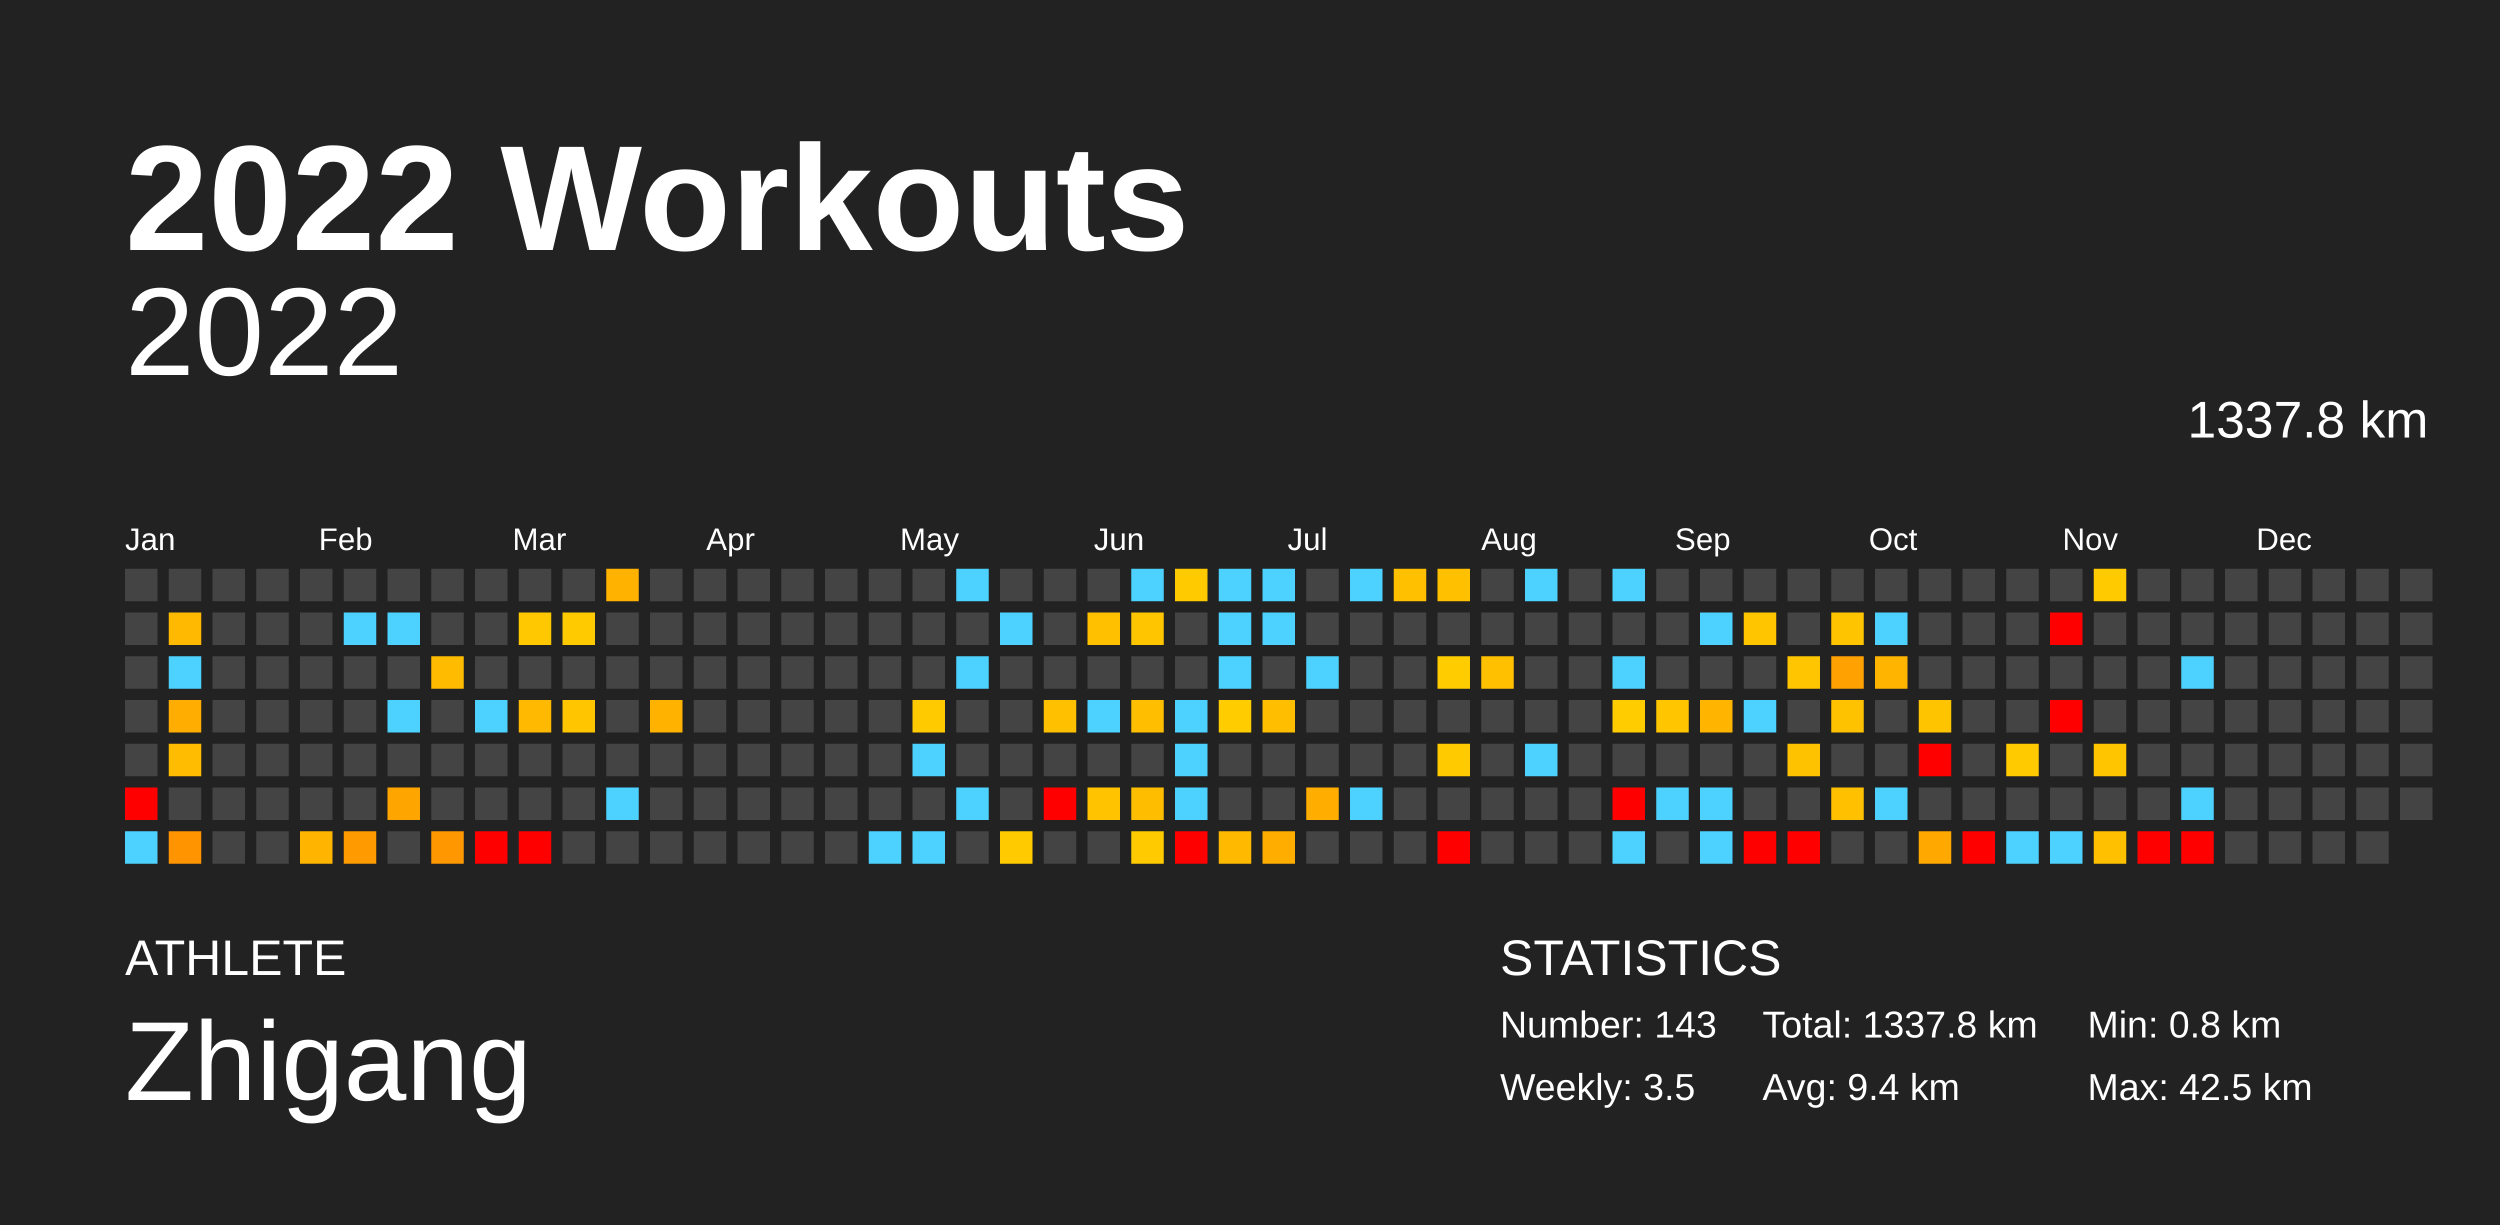
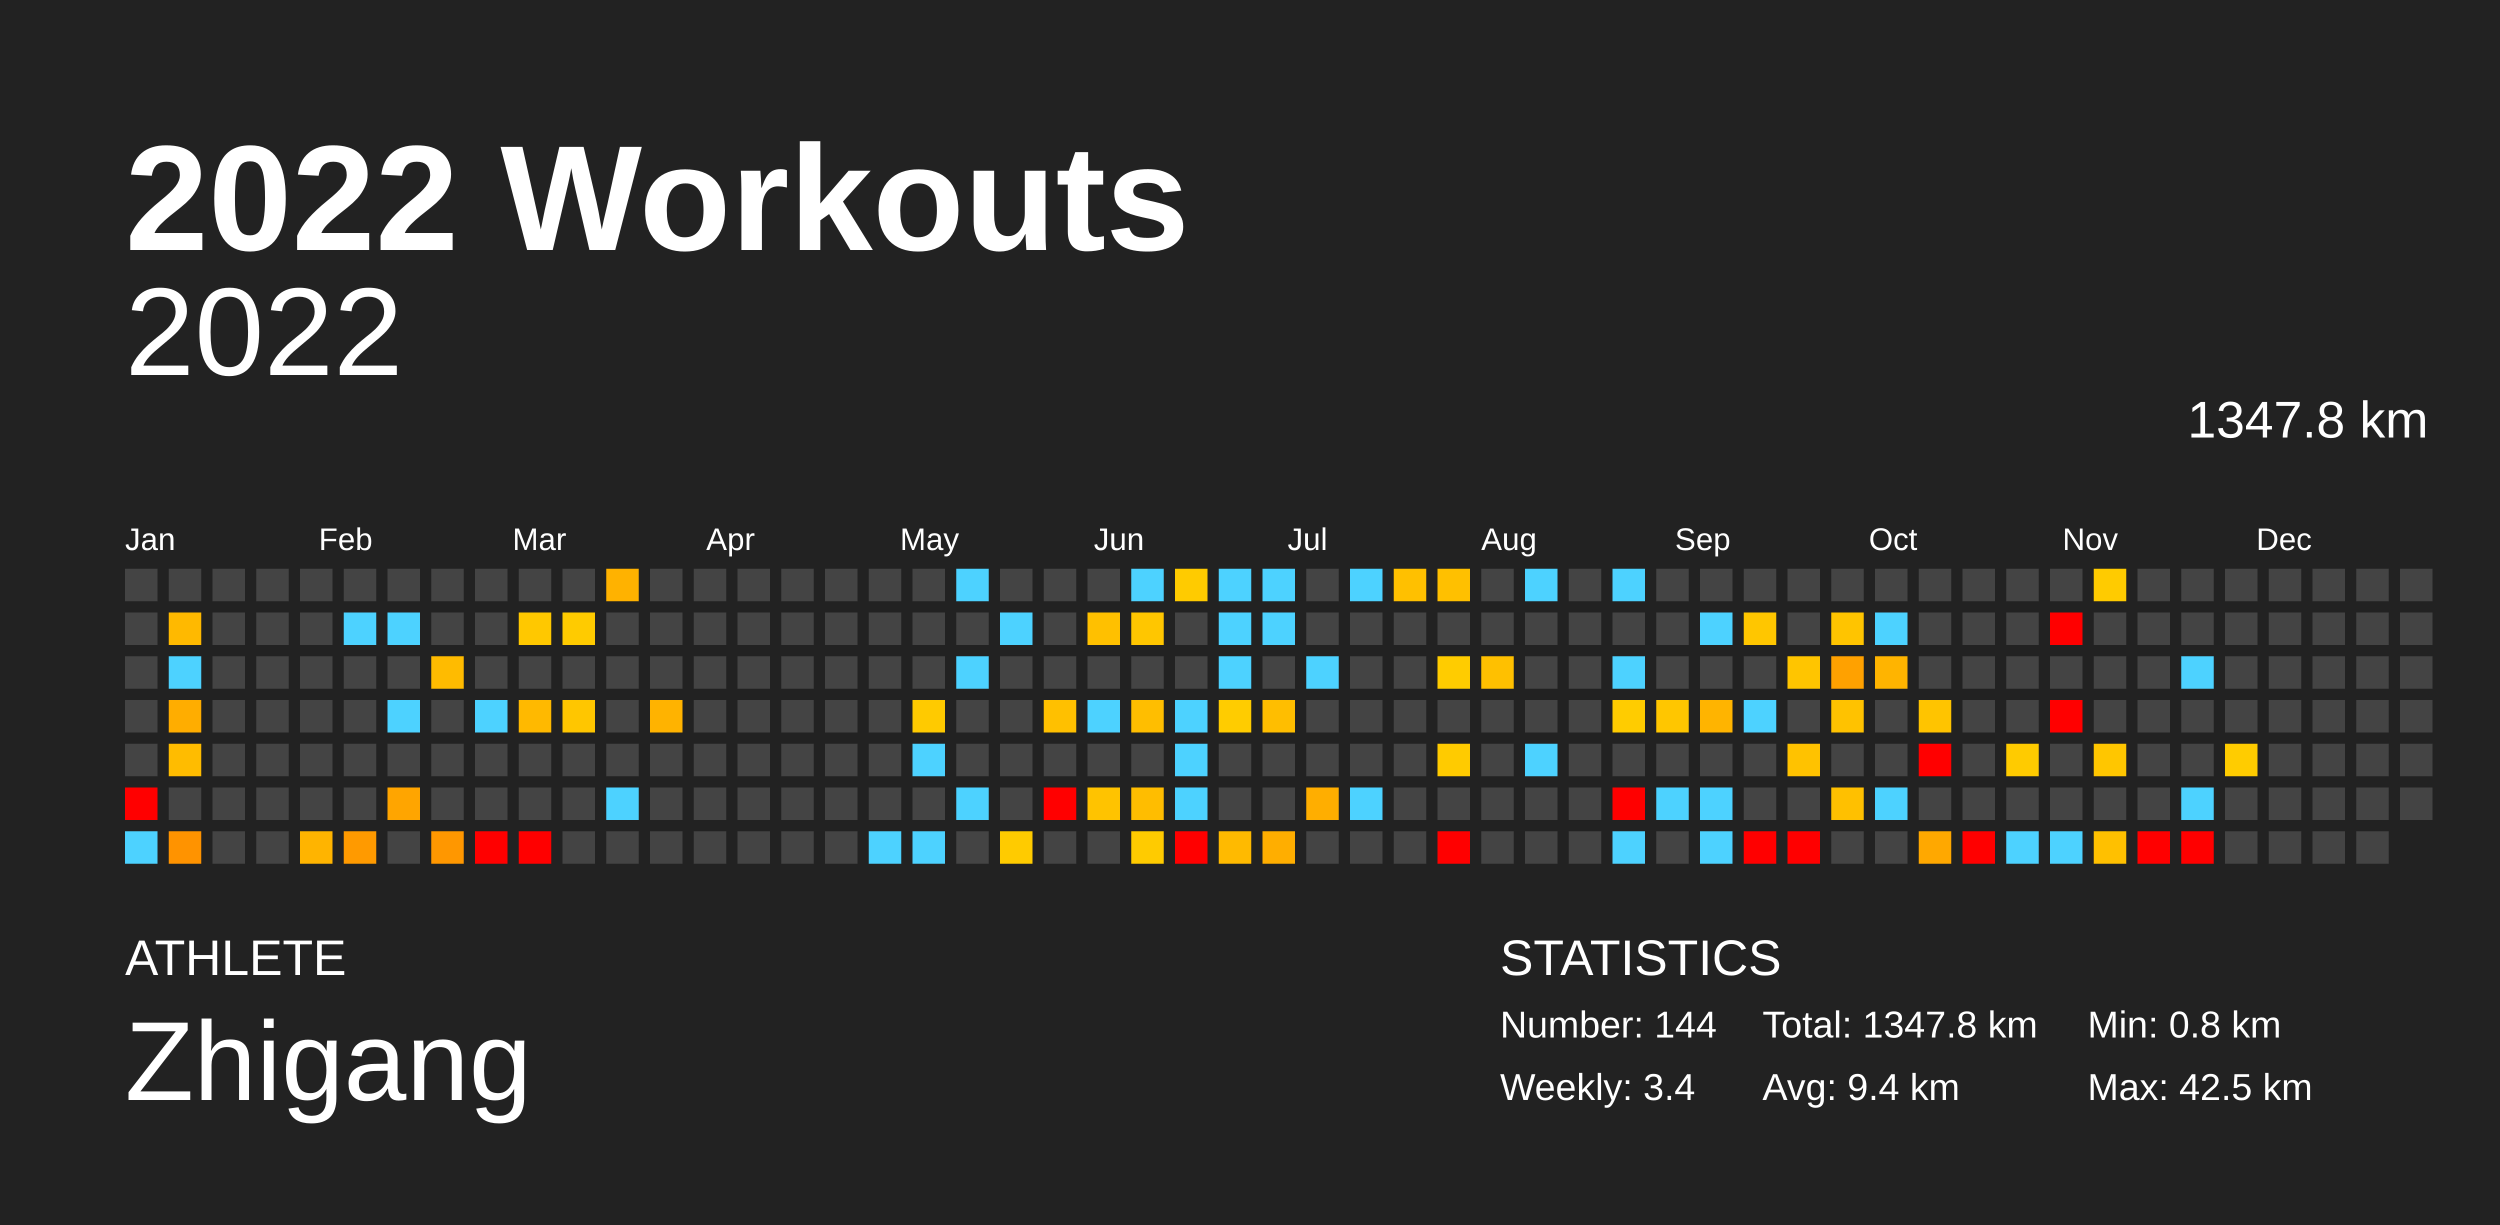
<svg xmlns="http://www.w3.org/2000/svg" baseProfile="full" height="98mm" version="1.1" viewBox="0,0,200,98" width="200mm">
  <defs />
  <rect fill="#222222" height="98" width="200" x="0" y="0" />
  <text fill="#FFFFFF" style="font-size:12px; font-family:Arial; font-weight:bold;" x="10" y="20">2022 Workouts</text>
  <text fill="#FFFFFF" style="font-size:4px; font-family:Arial" x="10" y="78">ATHLETE</text>
  <text fill="#FFFFFF" style="font-size:9px; font-family:Arial" x="10" y="88">Zhigang</text>
  <text fill="#FFFFFF" style="font-size:4px; font-family:Arial" x="120" y="78">STATISTICS</text>
-   <text fill="#FFFFFF" style="font-size:3px; font-family:Arial" x="120" y="83">Number: 143</text>
-   <text fill="#FFFFFF" style="font-size:3px; font-family:Arial" x="120" y="88">Weekly: 3.5</text>
-   <text fill="#FFFFFF" style="font-size:3px; font-family:Arial" x="141" y="83">Total: 1337.8 km</text>
+   <text fill="#FFFFFF" style="font-size:3px; font-family:Arial" x="120" y="83">Number: 144</text>
+   <text fill="#FFFFFF" style="font-size:3px; font-family:Arial" x="120" y="88">Weekly: 3.4</text>
+   <text fill="#FFFFFF" style="font-size:3px; font-family:Arial" x="141" y="83">Total: 1347.8 km</text>
  <text fill="#FFFFFF" style="font-size:3px; font-family:Arial" x="141" y="88">Avg: 9.4 km</text>
  <text fill="#FFFFFF" style="font-size:3px; font-family:Arial" x="167" y="83">Min: 0.8 km</text>
  <text fill="#FFFFFF" style="font-size:3px; font-family:Arial" x="167" y="88">Max: 42.5 km</text>
  <text alignment-baseline="hanging" fill="#FFFFFF" style="font-size:10.0px; font-family:Arial;" x="10" y="30">2022</text>
-   <text alignment-baseline="hanging" fill="#FFFFFF" style="font-size:4.125px; font-family:Arial;" x="175" y="35">1337.8 km</text>
+   <text alignment-baseline="hanging" fill="#FFFFFF" style="font-size:4.125px; font-family:Arial;" x="175" y="35">1347.8 km</text>
  <text fill="#FFFFFF" style="font-size:2.5px; font-family:Arial" x="10.0" y="44">Jan</text>
  <text fill="#FFFFFF" style="font-size:2.5px; font-family:Arial" x="25.5" y="44">Feb</text>
  <text fill="#FFFFFF" style="font-size:2.5px; font-family:Arial" x="41.0" y="44">Mar</text>
  <text fill="#FFFFFF" style="font-size:2.5px; font-family:Arial" x="56.5" y="44">Apr</text>
  <text fill="#FFFFFF" style="font-size:2.5px; font-family:Arial" x="72.0" y="44">May</text>
  <text fill="#FFFFFF" style="font-size:2.5px; font-family:Arial" x="87.5" y="44">Jun</text>
  <text fill="#FFFFFF" style="font-size:2.5px; font-family:Arial" x="103.0" y="44">Jul</text>
  <text fill="#FFFFFF" style="font-size:2.5px; font-family:Arial" x="118.5" y="44">Aug</text>
  <text fill="#FFFFFF" style="font-size:2.5px; font-family:Arial" x="134.0" y="44">Sep</text>
  <text fill="#FFFFFF" style="font-size:2.5px; font-family:Arial" x="149.5" y="44">Oct</text>
  <text fill="#FFFFFF" style="font-size:2.5px; font-family:Arial" x="165.0" y="44">Nov</text>
  <text fill="#FFFFFF" style="font-size:2.5px; font-family:Arial" x="180.5" y="44">Dec</text>
  <rect fill="#444444" height="2.6" width="2.6" x="10.0" y="45.5" />
  <rect fill="#444444" height="2.6" width="2.6" x="10.0" y="49.0" />
  <rect fill="#444444" height="2.6" width="2.6" x="10.0" y="52.5" />
  <rect fill="#444444" height="2.6" width="2.6" x="10.0" y="56.0" />
  <rect fill="#444444" height="2.6" width="2.6" x="10.0" y="59.5" />
  <rect fill="red" height="2.6" width="2.6" x="10.0" y="63.0" />
  <rect fill="#4dd2ff" height="2.6" width="2.6" x="10.0" y="66.5" />
  <rect fill="#444444" height="2.6" width="2.6" x="13.5" y="45.5" />
  <rect fill="#ffb900" height="2.6" width="2.6" x="13.5" y="49.0" />
  <rect fill="#4dd2ff" height="2.6" width="2.6" x="13.5" y="52.5" />
  <rect fill="#ffad00" height="2.6" width="2.6" x="13.5" y="56.0" />
  <rect fill="#ffbc00" height="2.6" width="2.6" x="13.5" y="59.5" />
  <rect fill="#444444" height="2.6" width="2.6" x="13.5" y="63.0" />
  <rect fill="#ff9300" height="2.6" width="2.6" x="13.5" y="66.5" />
  <rect fill="#444444" height="2.6" width="2.6" x="17.0" y="45.5" />
  <rect fill="#444444" height="2.6" width="2.6" x="17.0" y="49.0" />
  <rect fill="#444444" height="2.6" width="2.6" x="17.0" y="52.5" />
  <rect fill="#444444" height="2.6" width="2.6" x="17.0" y="56.0" />
  <rect fill="#444444" height="2.6" width="2.6" x="17.0" y="59.5" />
  <rect fill="#444444" height="2.6" width="2.6" x="17.0" y="63.0" />
  <rect fill="#444444" height="2.6" width="2.6" x="17.0" y="66.5" />
  <rect fill="#444444" height="2.6" width="2.6" x="20.5" y="45.5" />
  <rect fill="#444444" height="2.6" width="2.6" x="20.5" y="49.0" />
  <rect fill="#444444" height="2.6" width="2.6" x="20.5" y="52.5" />
  <rect fill="#444444" height="2.6" width="2.6" x="20.5" y="56.0" />
  <rect fill="#444444" height="2.6" width="2.6" x="20.5" y="59.5" />
  <rect fill="#444444" height="2.6" width="2.6" x="20.5" y="63.0" />
  <rect fill="#444444" height="2.6" width="2.6" x="20.5" y="66.5" />
  <rect fill="#444444" height="2.6" width="2.6" x="24.0" y="45.5" />
  <rect fill="#444444" height="2.6" width="2.6" x="24.0" y="49.0" />
  <rect fill="#444444" height="2.6" width="2.6" x="24.0" y="52.5" />
  <rect fill="#444444" height="2.6" width="2.6" x="24.0" y="56.0" />
  <rect fill="#444444" height="2.6" width="2.6" x="24.0" y="59.5" />
  <rect fill="#444444" height="2.6" width="2.6" x="24.0" y="63.0" />
  <rect fill="#ffb400" height="2.6" width="2.6" x="24.0" y="66.5" />
  <rect fill="#444444" height="2.6" width="2.6" x="27.5" y="45.5" />
  <rect fill="#4dd2ff" height="2.6" width="2.6" x="27.5" y="49.0" />
  <rect fill="#444444" height="2.6" width="2.6" x="27.5" y="52.5" />
  <rect fill="#444444" height="2.6" width="2.6" x="27.5" y="56.0" />
  <rect fill="#444444" height="2.6" width="2.6" x="27.5" y="59.5" />
  <rect fill="#444444" height="2.6" width="2.6" x="27.5" y="63.0" />
  <rect fill="#ff9a00" height="2.6" width="2.6" x="27.5" y="66.5" />
  <rect fill="#444444" height="2.6" width="2.6" x="31.0" y="45.5" />
  <rect fill="#4dd2ff" height="2.6" width="2.6" x="31.0" y="49.0" />
  <rect fill="#444444" height="2.6" width="2.6" x="31.0" y="52.5" />
  <rect fill="#4dd2ff" height="2.6" width="2.6" x="31.0" y="56.0" />
  <rect fill="#444444" height="2.6" width="2.6" x="31.0" y="59.5" />
  <rect fill="#ffa500" height="2.6" width="2.6" x="31.0" y="63.0" />
  <rect fill="#444444" height="2.6" width="2.6" x="31.0" y="66.5" />
  <rect fill="#444444" height="2.6" width="2.6" x="34.5" y="45.5" />
  <rect fill="#444444" height="2.6" width="2.6" x="34.5" y="49.0" />
  <rect fill="#ffbb00" height="2.6" width="2.6" x="34.5" y="52.5" />
  <rect fill="#444444" height="2.6" width="2.6" x="34.5" y="56.0" />
  <rect fill="#444444" height="2.6" width="2.6" x="34.5" y="59.5" />
  <rect fill="#444444" height="2.6" width="2.6" x="34.5" y="63.0" />
  <rect fill="#ff9700" height="2.6" width="2.6" x="34.5" y="66.5" />
  <rect fill="#444444" height="2.6" width="2.6" x="38.0" y="45.5" />
  <rect fill="#444444" height="2.6" width="2.6" x="38.0" y="49.0" />
  <rect fill="#444444" height="2.6" width="2.6" x="38.0" y="52.5" />
  <rect fill="#4dd2ff" height="2.6" width="2.6" x="38.0" y="56.0" />
  <rect fill="#444444" height="2.6" width="2.6" x="38.0" y="59.5" />
  <rect fill="#444444" height="2.6" width="2.6" x="38.0" y="63.0" />
  <rect fill="red" height="2.6" width="2.6" x="38.0" y="66.5" />
  <rect fill="#444444" height="2.6" width="2.6" x="41.5" y="45.5" />
  <rect fill="#ffc800" height="2.6" width="2.6" x="41.5" y="49.0" />
  <rect fill="#444444" height="2.6" width="2.6" x="41.5" y="52.5" />
  <rect fill="#ffb900" height="2.6" width="2.6" x="41.5" y="56.0" />
  <rect fill="#444444" height="2.6" width="2.6" x="41.5" y="59.5" />
  <rect fill="#444444" height="2.6" width="2.6" x="41.5" y="63.0" />
  <rect fill="red" height="2.6" width="2.6" x="41.5" y="66.5" />
  <rect fill="#444444" height="2.6" width="2.6" x="45.0" y="45.5" />
  <rect fill="#ffcb00" height="2.6" width="2.6" x="45.0" y="49.0" />
  <rect fill="#444444" height="2.6" width="2.6" x="45.0" y="52.5" />
  <rect fill="#ffc600" height="2.6" width="2.6" x="45.0" y="56.0" />
  <rect fill="#444444" height="2.6" width="2.6" x="45.0" y="59.5" />
  <rect fill="#444444" height="2.6" width="2.6" x="45.0" y="63.0" />
  <rect fill="#444444" height="2.6" width="2.6" x="45.0" y="66.5" />
  <rect fill="#ffb200" height="2.6" width="2.6" x="48.5" y="45.5" />
  <rect fill="#444444" height="2.6" width="2.6" x="48.5" y="49.0" />
  <rect fill="#444444" height="2.6" width="2.6" x="48.5" y="52.5" />
  <rect fill="#444444" height="2.6" width="2.6" x="48.5" y="56.0" />
  <rect fill="#444444" height="2.6" width="2.6" x="48.5" y="59.5" />
  <rect fill="#4dd2ff" height="2.6" width="2.6" x="48.5" y="63.0" />
  <rect fill="#444444" height="2.6" width="2.6" x="48.5" y="66.5" />
  <rect fill="#444444" height="2.6" width="2.6" x="52.0" y="45.5" />
  <rect fill="#444444" height="2.6" width="2.6" x="52.0" y="49.0" />
  <rect fill="#444444" height="2.6" width="2.6" x="52.0" y="52.5" />
  <rect fill="#ffb300" height="2.6" width="2.6" x="52.0" y="56.0" />
  <rect fill="#444444" height="2.6" width="2.6" x="52.0" y="59.5" />
  <rect fill="#444444" height="2.6" width="2.6" x="52.0" y="63.0" />
  <rect fill="#444444" height="2.6" width="2.6" x="52.0" y="66.5" />
  <rect fill="#444444" height="2.6" width="2.6" x="55.5" y="45.5" />
  <rect fill="#444444" height="2.6" width="2.6" x="55.5" y="49.0" />
  <rect fill="#444444" height="2.6" width="2.6" x="55.5" y="52.5" />
  <rect fill="#444444" height="2.6" width="2.6" x="55.5" y="56.0" />
  <rect fill="#444444" height="2.6" width="2.6" x="55.5" y="59.5" />
  <rect fill="#444444" height="2.6" width="2.6" x="55.5" y="63.0" />
  <rect fill="#444444" height="2.6" width="2.6" x="55.5" y="66.5" />
  <rect fill="#444444" height="2.6" width="2.6" x="59.0" y="45.5" />
  <rect fill="#444444" height="2.6" width="2.6" x="59.0" y="49.0" />
  <rect fill="#444444" height="2.6" width="2.6" x="59.0" y="52.5" />
  <rect fill="#444444" height="2.6" width="2.6" x="59.0" y="56.0" />
  <rect fill="#444444" height="2.6" width="2.6" x="59.0" y="59.5" />
  <rect fill="#444444" height="2.6" width="2.6" x="59.0" y="63.0" />
  <rect fill="#444444" height="2.6" width="2.6" x="59.0" y="66.5" />
  <rect fill="#444444" height="2.6" width="2.6" x="62.5" y="45.5" />
  <rect fill="#444444" height="2.6" width="2.6" x="62.5" y="49.0" />
  <rect fill="#444444" height="2.6" width="2.6" x="62.5" y="52.5" />
  <rect fill="#444444" height="2.6" width="2.6" x="62.5" y="56.0" />
  <rect fill="#444444" height="2.6" width="2.6" x="62.5" y="59.5" />
  <rect fill="#444444" height="2.6" width="2.6" x="62.5" y="63.0" />
  <rect fill="#444444" height="2.6" width="2.6" x="62.5" y="66.5" />
  <rect fill="#444444" height="2.6" width="2.6" x="66.0" y="45.5" />
  <rect fill="#444444" height="2.6" width="2.6" x="66.0" y="49.0" />
  <rect fill="#444444" height="2.6" width="2.6" x="66.0" y="52.5" />
  <rect fill="#444444" height="2.6" width="2.6" x="66.0" y="56.0" />
  <rect fill="#444444" height="2.6" width="2.6" x="66.0" y="59.5" />
  <rect fill="#444444" height="2.6" width="2.6" x="66.0" y="63.0" />
  <rect fill="#444444" height="2.6" width="2.6" x="66.0" y="66.5" />
  <rect fill="#444444" height="2.6" width="2.6" x="69.5" y="45.5" />
  <rect fill="#444444" height="2.6" width="2.6" x="69.5" y="49.0" />
  <rect fill="#444444" height="2.6" width="2.6" x="69.5" y="52.5" />
  <rect fill="#444444" height="2.6" width="2.6" x="69.5" y="56.0" />
  <rect fill="#444444" height="2.6" width="2.6" x="69.5" y="59.5" />
  <rect fill="#444444" height="2.6" width="2.6" x="69.5" y="63.0" />
  <rect fill="#4dd2ff" height="2.6" width="2.6" x="69.5" y="66.5" />
  <rect fill="#444444" height="2.6" width="2.6" x="73.0" y="45.5" />
  <rect fill="#444444" height="2.6" width="2.6" x="73.0" y="49.0" />
  <rect fill="#444444" height="2.6" width="2.6" x="73.0" y="52.5" />
  <rect fill="#ffca00" height="2.6" width="2.6" x="73.0" y="56.0" />
  <rect fill="#4dd2ff" height="2.6" width="2.6" x="73.0" y="59.5" />
  <rect fill="#444444" height="2.6" width="2.6" x="73.0" y="63.0" />
  <rect fill="#4dd2ff" height="2.6" width="2.6" x="73.0" y="66.5" />
  <rect fill="#4dd2ff" height="2.6" width="2.6" x="76.5" y="45.5" />
  <rect fill="#444444" height="2.6" width="2.6" x="76.5" y="49.0" />
  <rect fill="#4dd2ff" height="2.6" width="2.6" x="76.5" y="52.5" />
  <rect fill="#444444" height="2.6" width="2.6" x="76.5" y="56.0" />
  <rect fill="#444444" height="2.6" width="2.6" x="76.5" y="59.5" />
  <rect fill="#4dd2ff" height="2.6" width="2.6" x="76.5" y="63.0" />
  <rect fill="#444444" height="2.6" width="2.6" x="76.5" y="66.5" />
  <rect fill="#444444" height="2.6" width="2.6" x="80.0" y="45.5" />
  <rect fill="#4dd2ff" height="2.6" width="2.6" x="80.0" y="49.0" />
  <rect fill="#444444" height="2.6" width="2.6" x="80.0" y="52.5" />
  <rect fill="#444444" height="2.6" width="2.6" x="80.0" y="56.0" />
  <rect fill="#444444" height="2.6" width="2.6" x="80.0" y="59.5" />
  <rect fill="#444444" height="2.6" width="2.6" x="80.0" y="63.0" />
  <rect fill="#ffcb00" height="2.6" width="2.6" x="80.0" y="66.5" />
  <rect fill="#444444" height="2.6" width="2.6" x="83.5" y="45.5" />
  <rect fill="#444444" height="2.6" width="2.6" x="83.5" y="49.0" />
  <rect fill="#444444" height="2.6" width="2.6" x="83.5" y="52.5" />
  <rect fill="#ffc000" height="2.6" width="2.6" x="83.5" y="56.0" />
  <rect fill="#444444" height="2.6" width="2.6" x="83.5" y="59.5" />
  <rect fill="red" height="2.6" width="2.6" x="83.5" y="63.0" />
  <rect fill="#444444" height="2.6" width="2.6" x="83.5" y="66.5" />
  <rect fill="#444444" height="2.6" width="2.6" x="87.0" y="45.5" />
  <rect fill="#ffc000" height="2.6" width="2.6" x="87.0" y="49.0" />
  <rect fill="#444444" height="2.6" width="2.6" x="87.0" y="52.5" />
  <rect fill="#4dd2ff" height="2.6" width="2.6" x="87.0" y="56.0" />
  <rect fill="#444444" height="2.6" width="2.6" x="87.0" y="59.5" />
  <rect fill="#ffc300" height="2.6" width="2.6" x="87.0" y="63.0" />
  <rect fill="#444444" height="2.6" width="2.6" x="87.0" y="66.5" />
  <rect fill="#4dd2ff" height="2.6" width="2.6" x="90.5" y="45.5" />
  <rect fill="#ffc600" height="2.6" width="2.6" x="90.5" y="49.0" />
  <rect fill="#444444" height="2.6" width="2.6" x="90.5" y="52.5" />
  <rect fill="#ffbe00" height="2.6" width="2.6" x="90.5" y="56.0" />
  <rect fill="#444444" height="2.6" width="2.6" x="90.5" y="59.5" />
  <rect fill="#ffbd00" height="2.6" width="2.6" x="90.5" y="63.0" />
  <rect fill="#ffcb00" height="2.6" width="2.6" x="90.5" y="66.5" />
  <rect fill="#ffcb00" height="2.6" width="2.6" x="94.0" y="45.5" />
  <rect fill="#444444" height="2.6" width="2.6" x="94.0" y="49.0" />
  <rect fill="#444444" height="2.6" width="2.6" x="94.0" y="52.5" />
  <rect fill="#4dd2ff" height="2.6" width="2.6" x="94.0" y="56.0" />
  <rect fill="#4dd2ff" height="2.6" width="2.6" x="94.0" y="59.5" />
  <rect fill="#4dd2ff" height="2.6" width="2.6" x="94.0" y="63.0" />
  <rect fill="red" height="2.6" width="2.6" x="94.0" y="66.5" />
  <rect fill="#4dd2ff" height="2.6" width="2.6" x="97.5" y="45.5" />
  <rect fill="#4dd2ff" height="2.6" width="2.6" x="97.5" y="49.0" />
  <rect fill="#4dd2ff" height="2.6" width="2.6" x="97.5" y="52.5" />
  <rect fill="#ffcc00" height="2.6" width="2.6" x="97.5" y="56.0" />
  <rect fill="#444444" height="2.6" width="2.6" x="97.5" y="59.5" />
  <rect fill="#444444" height="2.6" width="2.6" x="97.5" y="63.0" />
  <rect fill="#ffba00" height="2.6" width="2.6" x="97.5" y="66.5" />
  <rect fill="#4dd2ff" height="2.6" width="2.6" x="101.0" y="45.5" />
  <rect fill="#4dd2ff" height="2.6" width="2.6" x="101.0" y="49.0" />
  <rect fill="#444444" height="2.6" width="2.6" x="101.0" y="52.5" />
  <rect fill="#ffbe00" height="2.6" width="2.6" x="101.0" y="56.0" />
  <rect fill="#444444" height="2.6" width="2.6" x="101.0" y="59.5" />
  <rect fill="#444444" height="2.6" width="2.6" x="101.0" y="63.0" />
  <rect fill="#ffae00" height="2.6" width="2.6" x="101.0" y="66.5" />
  <rect fill="#444444" height="2.6" width="2.6" x="104.5" y="45.5" />
  <rect fill="#444444" height="2.6" width="2.6" x="104.5" y="49.0" />
  <rect fill="#4dd2ff" height="2.6" width="2.6" x="104.5" y="52.5" />
  <rect fill="#444444" height="2.6" width="2.6" x="104.5" y="56.0" />
  <rect fill="#444444" height="2.6" width="2.6" x="104.5" y="59.5" />
  <rect fill="#ffae00" height="2.6" width="2.6" x="104.5" y="63.0" />
  <rect fill="#444444" height="2.6" width="2.6" x="104.5" y="66.5" />
  <rect fill="#4dd2ff" height="2.6" width="2.6" x="108.0" y="45.5" />
  <rect fill="#444444" height="2.6" width="2.6" x="108.0" y="49.0" />
  <rect fill="#444444" height="2.6" width="2.6" x="108.0" y="52.5" />
  <rect fill="#444444" height="2.6" width="2.6" x="108.0" y="56.0" />
  <rect fill="#444444" height="2.6" width="2.6" x="108.0" y="59.5" />
  <rect fill="#4dd2ff" height="2.6" width="2.6" x="108.0" y="63.0" />
  <rect fill="#444444" height="2.6" width="2.6" x="108.0" y="66.5" />
  <rect fill="#ffc000" height="2.6" width="2.6" x="111.5" y="45.5" />
  <rect fill="#444444" height="2.6" width="2.6" x="111.5" y="49.0" />
  <rect fill="#444444" height="2.6" width="2.6" x="111.5" y="52.5" />
  <rect fill="#444444" height="2.6" width="2.6" x="111.5" y="56.0" />
  <rect fill="#444444" height="2.6" width="2.6" x="111.5" y="59.5" />
  <rect fill="#444444" height="2.6" width="2.6" x="111.5" y="63.0" />
  <rect fill="#444444" height="2.6" width="2.6" x="111.5" y="66.5" />
  <rect fill="#ffc000" height="2.6" width="2.6" x="115.0" y="45.5" />
  <rect fill="#444444" height="2.6" width="2.6" x="115.0" y="49.0" />
  <rect fill="#ffcc00" height="2.6" width="2.6" x="115.0" y="52.5" />
  <rect fill="#444444" height="2.6" width="2.6" x="115.0" y="56.0" />
  <rect fill="#ffcb00" height="2.6" width="2.6" x="115.0" y="59.5" />
  <rect fill="#444444" height="2.6" width="2.6" x="115.0" y="63.0" />
  <rect fill="red" height="2.6" width="2.6" x="115.0" y="66.5" />
  <rect fill="#444444" height="2.6" width="2.6" x="118.5" y="45.5" />
  <rect fill="#444444" height="2.6" width="2.6" x="118.5" y="49.0" />
  <rect fill="#ffc000" height="2.6" width="2.6" x="118.5" y="52.5" />
  <rect fill="#444444" height="2.6" width="2.6" x="118.5" y="56.0" />
  <rect fill="#444444" height="2.6" width="2.6" x="118.5" y="59.5" />
  <rect fill="#444444" height="2.6" width="2.6" x="118.5" y="63.0" />
  <rect fill="#444444" height="2.6" width="2.6" x="118.5" y="66.5" />
  <rect fill="#4dd2ff" height="2.6" width="2.6" x="122.0" y="45.5" />
  <rect fill="#444444" height="2.6" width="2.6" x="122.0" y="49.0" />
  <rect fill="#444444" height="2.6" width="2.6" x="122.0" y="52.5" />
  <rect fill="#444444" height="2.6" width="2.6" x="122.0" y="56.0" />
  <rect fill="#4dd2ff" height="2.6" width="2.6" x="122.0" y="59.5" />
  <rect fill="#444444" height="2.6" width="2.6" x="122.0" y="63.0" />
  <rect fill="#444444" height="2.6" width="2.6" x="122.0" y="66.5" />
  <rect fill="#444444" height="2.6" width="2.6" x="125.5" y="45.5" />
  <rect fill="#444444" height="2.6" width="2.6" x="125.5" y="49.0" />
  <rect fill="#444444" height="2.6" width="2.6" x="125.5" y="52.5" />
  <rect fill="#444444" height="2.6" width="2.6" x="125.5" y="56.0" />
  <rect fill="#444444" height="2.6" width="2.6" x="125.5" y="59.5" />
  <rect fill="#444444" height="2.6" width="2.6" x="125.5" y="63.0" />
  <rect fill="#444444" height="2.6" width="2.6" x="125.5" y="66.5" />
  <rect fill="#4dd2ff" height="2.6" width="2.6" x="129.0" y="45.5" />
  <rect fill="#444444" height="2.6" width="2.6" x="129.0" y="49.0" />
  <rect fill="#4dd2ff" height="2.6" width="2.6" x="129.0" y="52.5" />
  <rect fill="#ffcc00" height="2.6" width="2.6" x="129.0" y="56.0" />
  <rect fill="#444444" height="2.6" width="2.6" x="129.0" y="59.5" />
  <rect fill="red" height="2.6" width="2.6" x="129.0" y="63.0" />
  <rect fill="#4dd2ff" height="2.6" width="2.6" x="129.0" y="66.5" />
  <rect fill="#444444" height="2.6" width="2.6" x="132.5" y="45.5" />
  <rect fill="#444444" height="2.6" width="2.6" x="132.5" y="49.0" />
  <rect fill="#444444" height="2.6" width="2.6" x="132.5" y="52.5" />
  <rect fill="#ffc600" height="2.6" width="2.6" x="132.5" y="56.0" />
  <rect fill="#444444" height="2.6" width="2.6" x="132.5" y="59.5" />
  <rect fill="#4dd2ff" height="2.6" width="2.6" x="132.5" y="63.0" />
  <rect fill="#444444" height="2.6" width="2.6" x="132.5" y="66.5" />
  <rect fill="#444444" height="2.6" width="2.6" x="136.0" y="45.5" />
  <rect fill="#4dd2ff" height="2.6" width="2.6" x="136.0" y="49.0" />
  <rect fill="#444444" height="2.6" width="2.6" x="136.0" y="52.5" />
  <rect fill="#ffb400" height="2.6" width="2.6" x="136.0" y="56.0" />
  <rect fill="#444444" height="2.6" width="2.6" x="136.0" y="59.5" />
  <rect fill="#4dd2ff" height="2.6" width="2.6" x="136.0" y="63.0" />
  <rect fill="#4dd2ff" height="2.6" width="2.6" x="136.0" y="66.5" />
  <rect fill="#444444" height="2.6" width="2.6" x="139.5" y="45.5" />
  <rect fill="#ffc600" height="2.6" width="2.6" x="139.5" y="49.0" />
  <rect fill="#444444" height="2.6" width="2.6" x="139.5" y="52.5" />
  <rect fill="#4dd2ff" height="2.6" width="2.6" x="139.5" y="56.0" />
  <rect fill="#444444" height="2.6" width="2.6" x="139.5" y="59.5" />
  <rect fill="#444444" height="2.6" width="2.6" x="139.5" y="63.0" />
  <rect fill="red" height="2.6" width="2.6" x="139.5" y="66.5" />
  <rect fill="#444444" height="2.6" width="2.6" x="143.0" y="45.5" />
  <rect fill="#444444" height="2.6" width="2.6" x="143.0" y="49.0" />
  <rect fill="#ffc500" height="2.6" width="2.6" x="143.0" y="52.5" />
  <rect fill="#444444" height="2.6" width="2.6" x="143.0" y="56.0" />
  <rect fill="#ffc200" height="2.6" width="2.6" x="143.0" y="59.5" />
  <rect fill="#444444" height="2.6" width="2.6" x="143.0" y="63.0" />
  <rect fill="red" height="2.6" width="2.6" x="143.0" y="66.5" />
  <rect fill="#444444" height="2.6" width="2.6" x="146.5" y="45.5" />
  <rect fill="#ffc400" height="2.6" width="2.6" x="146.5" y="49.0" />
  <rect fill="#ffa100" height="2.6" width="2.6" x="146.5" y="52.5" />
  <rect fill="#ffc200" height="2.6" width="2.6" x="146.5" y="56.0" />
  <rect fill="#444444" height="2.6" width="2.6" x="146.5" y="59.5" />
  <rect fill="#ffc000" height="2.6" width="2.6" x="146.5" y="63.0" />
  <rect fill="#444444" height="2.6" width="2.6" x="146.5" y="66.5" />
  <rect fill="#444444" height="2.6" width="2.6" x="150.0" y="45.5" />
  <rect fill="#4dd2ff" height="2.6" width="2.6" x="150.0" y="49.0" />
  <rect fill="#ffb400" height="2.6" width="2.6" x="150.0" y="52.5" />
  <rect fill="#444444" height="2.6" width="2.6" x="150.0" y="56.0" />
  <rect fill="#444444" height="2.6" width="2.6" x="150.0" y="59.5" />
  <rect fill="#4dd2ff" height="2.6" width="2.6" x="150.0" y="63.0" />
  <rect fill="#444444" height="2.6" width="2.6" x="150.0" y="66.5" />
  <rect fill="#444444" height="2.6" width="2.6" x="153.5" y="45.5" />
  <rect fill="#444444" height="2.6" width="2.6" x="153.5" y="49.0" />
  <rect fill="#444444" height="2.6" width="2.6" x="153.5" y="52.5" />
  <rect fill="#ffc400" height="2.6" width="2.6" x="153.5" y="56.0" />
  <rect fill="red" height="2.6" width="2.6" x="153.5" y="59.5" />
  <rect fill="#444444" height="2.6" width="2.6" x="153.5" y="63.0" />
  <rect fill="#ffa800" height="2.6" width="2.6" x="153.5" y="66.5" />
  <rect fill="#444444" height="2.6" width="2.6" x="157.0" y="45.5" />
  <rect fill="#444444" height="2.6" width="2.6" x="157.0" y="49.0" />
  <rect fill="#444444" height="2.6" width="2.6" x="157.0" y="52.5" />
  <rect fill="#444444" height="2.6" width="2.6" x="157.0" y="56.0" />
  <rect fill="#444444" height="2.6" width="2.6" x="157.0" y="59.5" />
  <rect fill="#444444" height="2.6" width="2.6" x="157.0" y="63.0" />
  <rect fill="red" height="2.6" width="2.6" x="157.0" y="66.5" />
  <rect fill="#444444" height="2.6" width="2.6" x="160.5" y="45.5" />
  <rect fill="#444444" height="2.6" width="2.6" x="160.5" y="49.0" />
  <rect fill="#444444" height="2.6" width="2.6" x="160.5" y="52.5" />
  <rect fill="#444444" height="2.6" width="2.6" x="160.5" y="56.0" />
  <rect fill="#ffcb00" height="2.6" width="2.6" x="160.5" y="59.5" />
  <rect fill="#444444" height="2.6" width="2.6" x="160.5" y="63.0" />
  <rect fill="#4dd2ff" height="2.6" width="2.6" x="160.5" y="66.5" />
  <rect fill="#444444" height="2.6" width="2.6" x="164.0" y="45.5" />
  <rect fill="red" height="2.6" width="2.6" x="164.0" y="49.0" />
  <rect fill="#444444" height="2.6" width="2.6" x="164.0" y="52.5" />
  <rect fill="red" height="2.6" width="2.6" x="164.0" y="56.0" />
  <rect fill="#444444" height="2.6" width="2.6" x="164.0" y="59.5" />
  <rect fill="#444444" height="2.6" width="2.6" x="164.0" y="63.0" />
  <rect fill="#4dd2ff" height="2.6" width="2.6" x="164.0" y="66.5" />
  <rect fill="#ffcb00" height="2.6" width="2.6" x="167.5" y="45.5" />
  <rect fill="#444444" height="2.6" width="2.6" x="167.5" y="49.0" />
  <rect fill="#444444" height="2.6" width="2.6" x="167.5" y="52.5" />
  <rect fill="#444444" height="2.6" width="2.6" x="167.5" y="56.0" />
  <rect fill="#ffc600" height="2.6" width="2.6" x="167.5" y="59.5" />
  <rect fill="#444444" height="2.6" width="2.6" x="167.5" y="63.0" />
  <rect fill="#ffc000" height="2.6" width="2.6" x="167.5" y="66.5" />
  <rect fill="#444444" height="2.6" width="2.6" x="171.0" y="45.5" />
  <rect fill="#444444" height="2.6" width="2.6" x="171.0" y="49.0" />
  <rect fill="#444444" height="2.6" width="2.6" x="171.0" y="52.5" />
  <rect fill="#444444" height="2.6" width="2.6" x="171.0" y="56.0" />
  <rect fill="#444444" height="2.6" width="2.6" x="171.0" y="59.5" />
  <rect fill="#444444" height="2.6" width="2.6" x="171.0" y="63.0" />
  <rect fill="red" height="2.6" width="2.6" x="171.0" y="66.5" />
  <rect fill="#444444" height="2.6" width="2.6" x="174.5" y="45.5" />
  <rect fill="#444444" height="2.6" width="2.6" x="174.5" y="49.0" />
  <rect fill="#4dd2ff" height="2.6" width="2.6" x="174.5" y="52.5" />
  <rect fill="#444444" height="2.6" width="2.6" x="174.5" y="56.0" />
  <rect fill="#444444" height="2.6" width="2.6" x="174.5" y="59.5" />
  <rect fill="#4dd2ff" height="2.6" width="2.6" x="174.5" y="63.0" />
  <rect fill="red" height="2.6" width="2.6" x="174.5" y="66.5" />
  <rect fill="#444444" height="2.6" width="2.6" x="178.0" y="45.5" />
  <rect fill="#444444" height="2.6" width="2.6" x="178.0" y="49.0" />
  <rect fill="#444444" height="2.6" width="2.6" x="178.0" y="52.5" />
  <rect fill="#444444" height="2.6" width="2.6" x="178.0" y="56.0" />
-   <rect fill="#444444" height="2.6" width="2.6" x="178.0" y="59.5" />
+   <rect fill="#ffcc00" height="2.6" width="2.6" x="178.0" y="59.5" />
  <rect fill="#444444" height="2.6" width="2.6" x="178.0" y="63.0" />
  <rect fill="#444444" height="2.6" width="2.6" x="178.0" y="66.5" />
  <rect fill="#444444" height="2.6" width="2.6" x="181.5" y="45.5" />
  <rect fill="#444444" height="2.6" width="2.6" x="181.5" y="49.0" />
  <rect fill="#444444" height="2.6" width="2.6" x="181.5" y="52.5" />
  <rect fill="#444444" height="2.6" width="2.6" x="181.5" y="56.0" />
  <rect fill="#444444" height="2.6" width="2.6" x="181.5" y="59.5" />
  <rect fill="#444444" height="2.6" width="2.6" x="181.5" y="63.0" />
  <rect fill="#444444" height="2.6" width="2.6" x="181.5" y="66.5" />
  <rect fill="#444444" height="2.6" width="2.6" x="185.0" y="45.5" />
  <rect fill="#444444" height="2.6" width="2.6" x="185.0" y="49.0" />
  <rect fill="#444444" height="2.6" width="2.6" x="185.0" y="52.5" />
  <rect fill="#444444" height="2.6" width="2.6" x="185.0" y="56.0" />
  <rect fill="#444444" height="2.6" width="2.6" x="185.0" y="59.5" />
  <rect fill="#444444" height="2.6" width="2.6" x="185.0" y="63.0" />
  <rect fill="#444444" height="2.6" width="2.6" x="185.0" y="66.5" />
  <rect fill="#444444" height="2.6" width="2.6" x="188.5" y="45.5" />
  <rect fill="#444444" height="2.6" width="2.6" x="188.5" y="49.0" />
  <rect fill="#444444" height="2.6" width="2.6" x="188.5" y="52.5" />
  <rect fill="#444444" height="2.6" width="2.6" x="188.5" y="56.0" />
  <rect fill="#444444" height="2.6" width="2.6" x="188.5" y="59.5" />
  <rect fill="#444444" height="2.6" width="2.6" x="188.5" y="63.0" />
  <rect fill="#444444" height="2.6" width="2.6" x="188.5" y="66.5" />
  <rect fill="#444444" height="2.6" width="2.6" x="192.0" y="45.5" />
  <rect fill="#444444" height="2.6" width="2.6" x="192.0" y="49.0" />
  <rect fill="#444444" height="2.6" width="2.6" x="192.0" y="52.5" />
  <rect fill="#444444" height="2.6" width="2.6" x="192.0" y="56.0" />
  <rect fill="#444444" height="2.6" width="2.6" x="192.0" y="59.5" />
  <rect fill="#444444" height="2.6" width="2.6" x="192.0" y="63.0" />
</svg>
